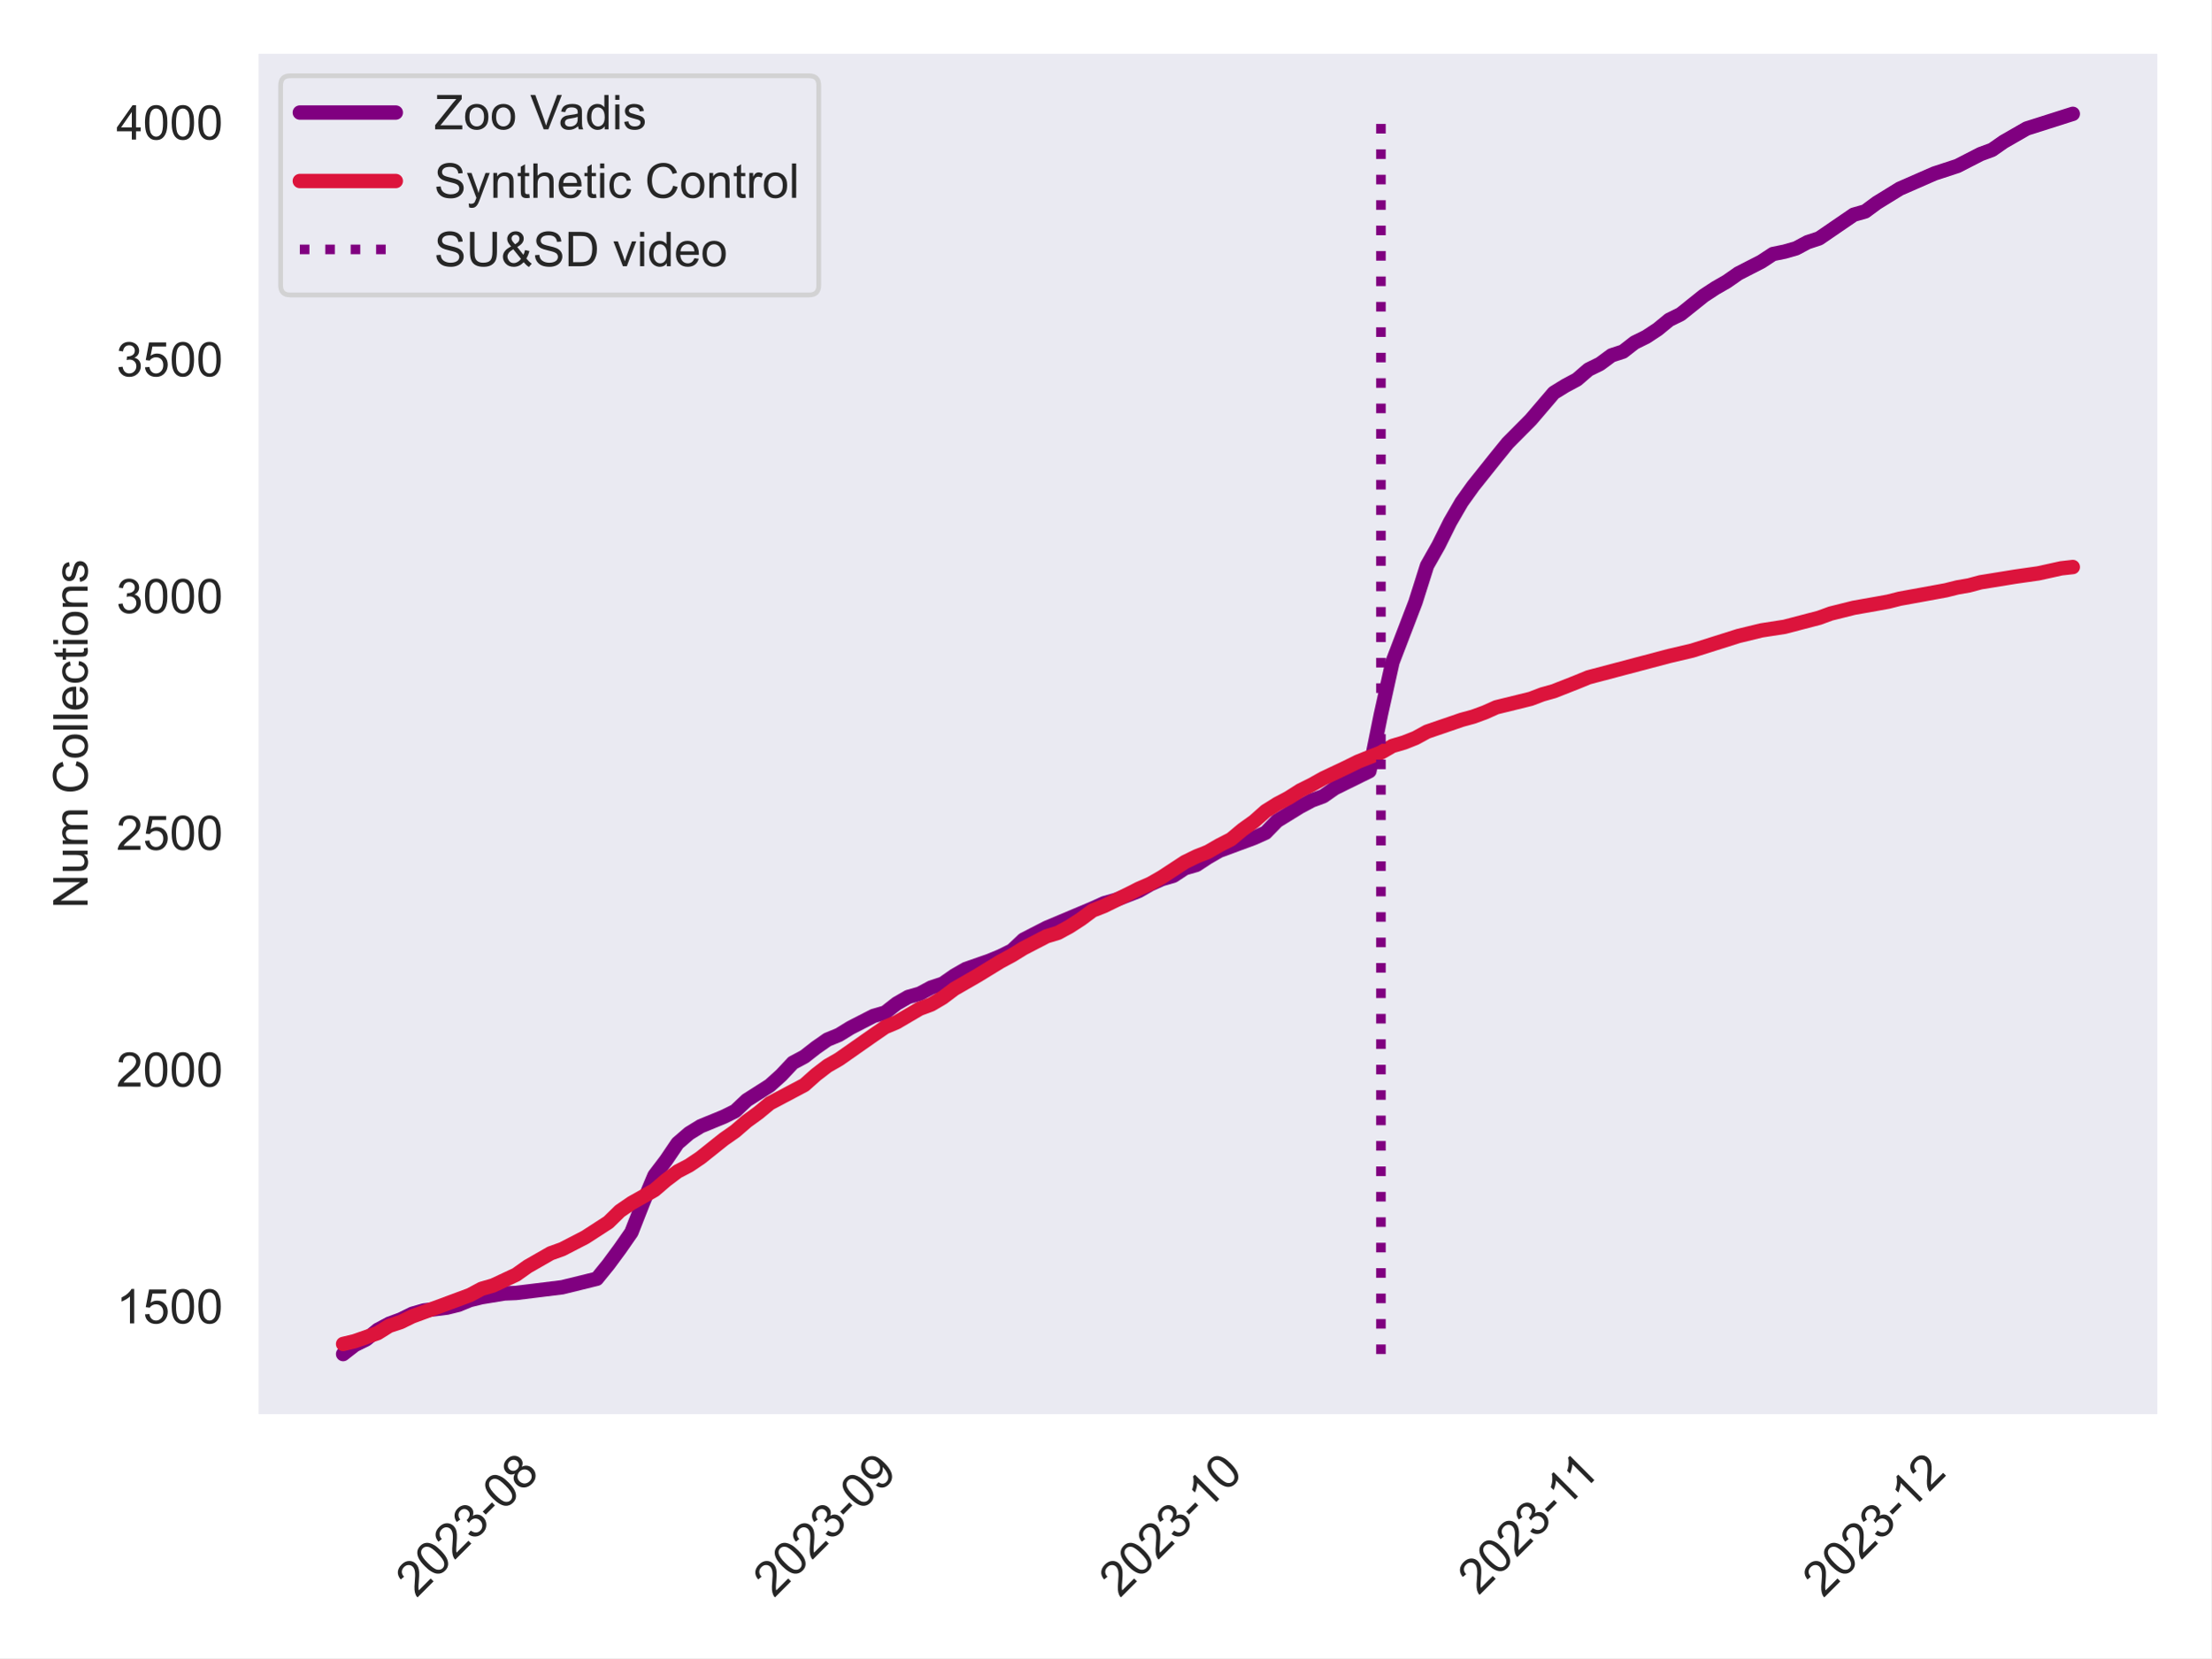
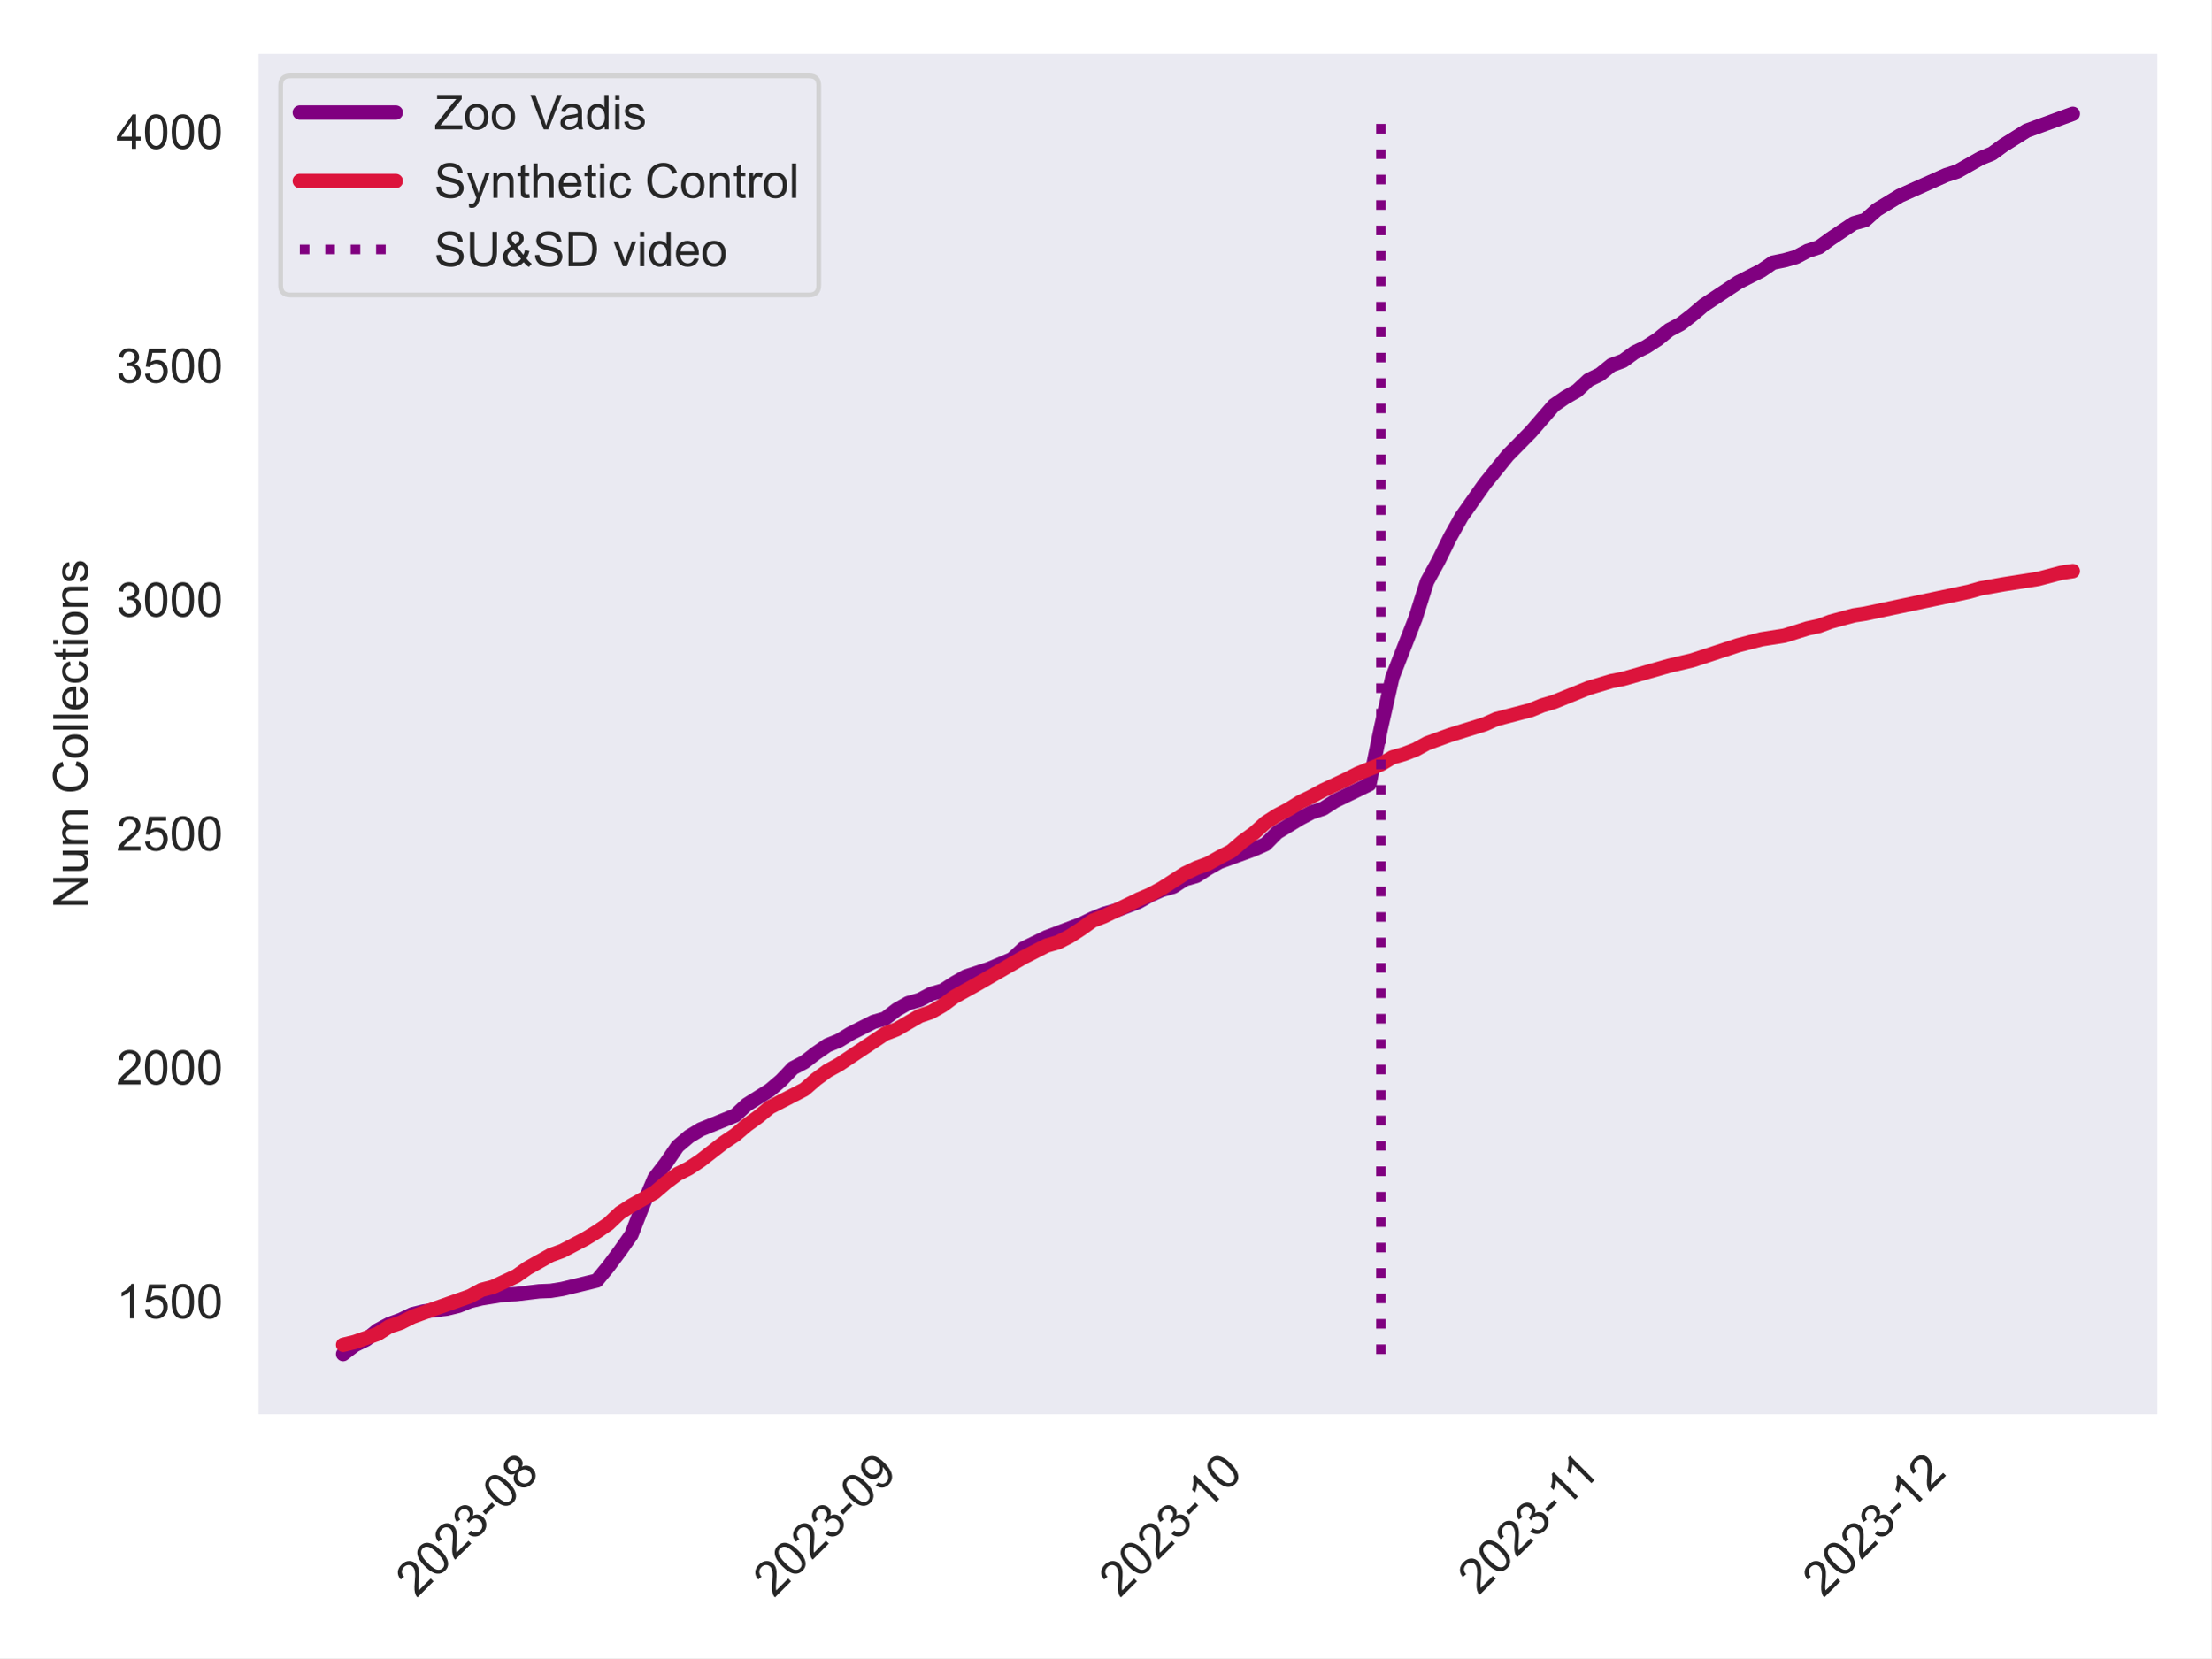
<svg xmlns="http://www.w3.org/2000/svg" xmlns:xlink="http://www.w3.org/1999/xlink" width="460.8pt" height="345.6pt" viewBox="0 0 460.8 345.6" version="1.1">
  <defs>
    <style type="text/css">*{stroke-linejoin: round; stroke-linecap: butt}</style>
  </defs>
  <g id="figure_1">
    <g id="patch_1">
      <path d="M 0 345.6  L 460.8 345.6  L 460.8 0  L 0 0  z " style="fill: #ffffff" />
    </g>
    <g id="axes_1">
      <g id="patch_2">
        <path d="M 53.48 295.153  L 450 295.153  L 450 10.8  L 53.48 10.8  z " style="fill: #eaeaf2" />
      </g>
      <g id="matplotlib.axis_1">
        <g id="xtick_1">
          <g id="text_1">
            <g style="fill: #262626" transform="translate(86.79253 333.1617) rotate(-45) scale(0.1 -0.1)">
              <defs>
                <path id="ArialMT-32" d="M 3222 541  L 3222 0  L 194 0  Q 188 203 259 391  Q 375 700 629 1000  Q 884 1300 1366 1694  Q 2113 2306 2375 2664  Q 2638 3022 2638 3341  Q 2638 3675 2398 3904  Q 2159 4134 1775 4134  Q 1369 4134 1125 3890  Q 881 3647 878 3216  L 300 3275  Q 359 3922 746 4261  Q 1134 4600 1788 4600  Q 2447 4600 2831 4234  Q 3216 3869 3216 3328  Q 3216 3053 3103 2787  Q 2991 2522 2730 2228  Q 2469 1934 1863 1422  Q 1356 997 1212 845  Q 1069 694 975 541  L 3222 541  z " transform="scale(0.015625)" />
                <path id="ArialMT-30" d="M 266 2259  Q 266 3072 433 3567  Q 600 4063 929 4331  Q 1259 4600 1759 4600  Q 2128 4600 2406 4451  Q 2684 4303 2865 4023  Q 3047 3744 3150 3342  Q 3253 2941 3253 2259  Q 3253 1453 3087 958  Q 2922 463 2592 192  Q 2263 -78 1759 -78  Q 1097 -78 719 397  Q 266 969 266 2259  z M 844 2259  Q 844 1131 1108 757  Q 1372 384 1759 384  Q 2147 384 2411 759  Q 2675 1134 2675 2259  Q 2675 3391 2411 3762  Q 2147 4134 1753 4134  Q 1366 4134 1134 3806  Q 844 3388 844 2259  z " transform="scale(0.015625)" />
                <path id="ArialMT-33" d="M 269 1209  L 831 1284  Q 928 806 1161 595  Q 1394 384 1728 384  Q 2125 384 2398 659  Q 2672 934 2672 1341  Q 2672 1728 2419 1979  Q 2166 2231 1775 2231  Q 1616 2231 1378 2169  L 1441 2663  Q 1497 2656 1531 2656  Q 1891 2656 2178 2843  Q 2466 3031 2466 3422  Q 2466 3731 2256 3934  Q 2047 4138 1716 4138  Q 1388 4138 1169 3931  Q 950 3725 888 3313  L 325 3413  Q 428 3978 793 4289  Q 1159 4600 1703 4600  Q 2078 4600 2393 4439  Q 2709 4278 2876 4000  Q 3044 3722 3044 3409  Q 3044 3113 2884 2869  Q 2725 2625 2413 2481  Q 2819 2388 3044 2092  Q 3269 1797 3269 1353  Q 3269 753 2831 336  Q 2394 -81 1725 -81  Q 1122 -81 723 278  Q 325 638 269 1209  z " transform="scale(0.015625)" />
                <path id="ArialMT-2d" d="M 203 1375  L 203 1941  L 1931 1941  L 1931 1375  L 203 1375  z " transform="scale(0.015625)" />
                <path id="ArialMT-38" d="M 1131 2484  Q 781 2613 612 2850  Q 444 3088 444 3419  Q 444 3919 803 4259  Q 1163 4600 1759 4600  Q 2359 4600 2725 4251  Q 3091 3903 3091 3403  Q 3091 3084 2923 2848  Q 2756 2613 2416 2484  Q 2838 2347 3058 2040  Q 3278 1734 3278 1309  Q 3278 722 2862 322  Q 2447 -78 1769 -78  Q 1091 -78 675 323  Q 259 725 259 1325  Q 259 1772 486 2073  Q 713 2375 1131 2484  z M 1019 3438  Q 1019 3113 1228 2906  Q 1438 2700 1772 2700  Q 2097 2700 2305 2904  Q 2513 3109 2513 3406  Q 2513 3716 2298 3927  Q 2084 4138 1766 4138  Q 1444 4138 1231 3931  Q 1019 3725 1019 3438  z M 838 1322  Q 838 1081 952 856  Q 1066 631 1291 507  Q 1516 384 1775 384  Q 2178 384 2440 643  Q 2703 903 2703 1303  Q 2703 1709 2433 1975  Q 2163 2241 1756 2241  Q 1359 2241 1098 1978  Q 838 1716 838 1322  z " transform="scale(0.015625)" />
              </defs>
              <use xlink:href="#ArialMT-32" />
              <use xlink:href="#ArialMT-30" x="55.615" />
              <use xlink:href="#ArialMT-32" x="111.23" />
              <use xlink:href="#ArialMT-33" x="166.846" />
              <use xlink:href="#ArialMT-2d" x="222.461" />
              <use xlink:href="#ArialMT-30" x="255.762" />
              <use xlink:href="#ArialMT-38" x="311.377" />
            </g>
          </g>
        </g>
        <g id="xtick_2">
          <g id="text_2">
            <g style="fill: #262626" transform="translate(161.2902 333.1617) rotate(-45) scale(0.1 -0.1)">
              <defs>
                <path id="ArialMT-39" d="M 350 1059  L 891 1109  Q 959 728 1153 556  Q 1347 384 1650 384  Q 1909 384 2104 503  Q 2300 622 2425 820  Q 2550 1019 2634 1356  Q 2719 1694 2719 2044  Q 2719 2081 2716 2156  Q 2547 1888 2255 1720  Q 1963 1553 1622 1553  Q 1053 1553 659 1965  Q 266 2378 266 3053  Q 266 3750 677 4175  Q 1088 4600 1706 4600  Q 2153 4600 2523 4359  Q 2894 4119 3086 3673  Q 3278 3228 3278 2384  Q 3278 1506 3087 986  Q 2897 466 2520 194  Q 2144 -78 1638 -78  Q 1100 -78 759 220  Q 419 519 350 1059  z M 2653 3081  Q 2653 3566 2395 3850  Q 2138 4134 1775 4134  Q 1400 4134 1122 3828  Q 844 3522 844 3034  Q 844 2597 1108 2323  Q 1372 2050 1759 2050  Q 2150 2050 2401 2323  Q 2653 2597 2653 3081  z " transform="scale(0.015625)" />
              </defs>
              <use xlink:href="#ArialMT-32" />
              <use xlink:href="#ArialMT-30" x="55.615" />
              <use xlink:href="#ArialMT-32" x="111.23" />
              <use xlink:href="#ArialMT-33" x="166.846" />
              <use xlink:href="#ArialMT-2d" x="222.461" />
              <use xlink:href="#ArialMT-30" x="255.762" />
              <use xlink:href="#ArialMT-39" x="311.377" />
            </g>
          </g>
        </g>
        <g id="xtick_3">
          <g id="text_3">
            <g style="fill: #262626" transform="translate(233.3848 333.1617) rotate(-45) scale(0.1 -0.1)">
              <defs>
                <path id="ArialMT-31" d="M 2384 0  L 1822 0  L 1822 3584  Q 1619 3391 1289 3197  Q 959 3003 697 2906  L 697 3450  Q 1169 3672 1522 3987  Q 1875 4303 2022 4600  L 2384 4600  L 2384 0  z " transform="scale(0.015625)" />
              </defs>
              <use xlink:href="#ArialMT-32" />
              <use xlink:href="#ArialMT-30" x="55.615" />
              <use xlink:href="#ArialMT-32" x="111.23" />
              <use xlink:href="#ArialMT-33" x="166.846" />
              <use xlink:href="#ArialMT-2d" x="222.461" />
              <use xlink:href="#ArialMT-31" x="255.762" />
              <use xlink:href="#ArialMT-30" x="311.377" />
            </g>
          </g>
        </g>
        <g id="xtick_4">
          <g id="text_4">
            <g style="fill: #262626" transform="translate(308.1432 332.6402) rotate(-45) scale(0.1 -0.1)">
              <use xlink:href="#ArialMT-32" />
              <use xlink:href="#ArialMT-30" x="55.615" />
              <use xlink:href="#ArialMT-32" x="111.23" />
              <use xlink:href="#ArialMT-33" x="166.846" />
              <use xlink:href="#ArialMT-2d" x="222.461" />
              <use xlink:href="#ArialMT-31" x="255.762" />
              <use xlink:href="#ArialMT-31" x="304.002" />
            </g>
          </g>
        </g>
        <g id="xtick_5">
          <g id="text_5">
            <g style="fill: #262626" transform="translate(379.977 333.1617) rotate(-45) scale(0.1 -0.1)">
              <use xlink:href="#ArialMT-32" />
              <use xlink:href="#ArialMT-30" x="55.615" />
              <use xlink:href="#ArialMT-32" x="111.23" />
              <use xlink:href="#ArialMT-33" x="166.846" />
              <use xlink:href="#ArialMT-2d" x="222.461" />
              <use xlink:href="#ArialMT-31" x="255.762" />
              <use xlink:href="#ArialMT-32" x="311.377" />
            </g>
          </g>
        </g>
      </g>
      <g id="matplotlib.axis_2">
        <g id="ytick_1">
          <g id="text_6">
-             <g style="fill: #262626" transform="translate(24.23625 275.8377) scale(0.1 -0.1)">
+             <g style="fill: #262626" transform="translate(24.23625 274.7879) scale(0.1 -0.1)">
              <defs>
                <path id="ArialMT-35" d="M 266 1200  L 856 1250  Q 922 819 1161 601  Q 1400 384 1738 384  Q 2144 384 2425 690  Q 2706 997 2706 1503  Q 2706 1984 2436 2262  Q 2166 2541 1728 2541  Q 1456 2541 1237 2417  Q 1019 2294 894 2097  L 366 2166  L 809 4519  L 3088 4519  L 3088 3981  L 1259 3981  L 1013 2750  Q 1425 3038 1878 3038  Q 2478 3038 2890 2622  Q 3303 2206 3303 1553  Q 3303 931 2941 478  Q 2500 -78 1738 -78  Q 1113 -78 717 272  Q 322 622 266 1200  z " transform="scale(0.015625)" />
              </defs>
              <use xlink:href="#ArialMT-31" />
              <use xlink:href="#ArialMT-35" x="55.615" />
              <use xlink:href="#ArialMT-30" x="111.23" />
              <use xlink:href="#ArialMT-30" x="166.846" />
            </g>
          </g>
        </g>
        <g id="ytick_2">
          <g id="text_7">
-             <g style="fill: #262626" transform="translate(24.23625 226.4863) scale(0.1 -0.1)">
+             <g style="fill: #262626" transform="translate(24.23625 226.0322) scale(0.1 -0.1)">
              <use xlink:href="#ArialMT-32" />
              <use xlink:href="#ArialMT-30" x="55.615" />
              <use xlink:href="#ArialMT-30" x="111.23" />
              <use xlink:href="#ArialMT-30" x="166.846" />
            </g>
          </g>
        </g>
        <g id="ytick_3">
          <g id="text_8">
-             <g style="fill: #262626" transform="translate(24.23625 177.1349) scale(0.1 -0.1)">
+             <g style="fill: #262626" transform="translate(24.23625 177.2765) scale(0.1 -0.1)">
              <use xlink:href="#ArialMT-32" />
              <use xlink:href="#ArialMT-35" x="55.615" />
              <use xlink:href="#ArialMT-30" x="111.23" />
              <use xlink:href="#ArialMT-30" x="166.846" />
            </g>
          </g>
        </g>
        <g id="ytick_4">
          <g id="text_9">
-             <g style="fill: #262626" transform="translate(24.23625 127.7835) scale(0.1 -0.1)">
+             <g style="fill: #262626" transform="translate(24.23625 128.5208) scale(0.1 -0.1)">
              <use xlink:href="#ArialMT-33" />
              <use xlink:href="#ArialMT-30" x="55.615" />
              <use xlink:href="#ArialMT-30" x="111.23" />
              <use xlink:href="#ArialMT-30" x="166.846" />
            </g>
          </g>
        </g>
        <g id="ytick_5">
          <g id="text_10">
-             <g style="fill: #262626" transform="translate(24.23625 78.43209) scale(0.1 -0.1)">
+             <g style="fill: #262626" transform="translate(24.23625 79.76515) scale(0.1 -0.1)">
              <use xlink:href="#ArialMT-33" />
              <use xlink:href="#ArialMT-35" x="55.615" />
              <use xlink:href="#ArialMT-30" x="111.23" />
              <use xlink:href="#ArialMT-30" x="166.846" />
            </g>
          </g>
        </g>
        <g id="ytick_6">
          <g id="text_11">
-             <g style="fill: #262626" transform="translate(24.23625 29.08069) scale(0.1 -0.1)">
+             <g style="fill: #262626" transform="translate(24.23625 31.00947) scale(0.1 -0.1)">
              <defs>
                <path id="ArialMT-34" d="M 2069 0  L 2069 1097  L 81 1097  L 81 1613  L 2172 4581  L 2631 4581  L 2631 1613  L 3250 1613  L 3250 1097  L 2631 1097  L 2631 0  L 2069 0  z M 2069 1613  L 2069 3678  L 634 1613  L 2069 1613  z " transform="scale(0.015625)" />
              </defs>
              <use xlink:href="#ArialMT-34" />
              <use xlink:href="#ArialMT-30" x="55.615" />
              <use xlink:href="#ArialMT-30" x="111.23" />
              <use xlink:href="#ArialMT-30" x="166.846" />
            </g>
          </g>
        </g>
        <g id="text_12">
          <g style="fill: #262626" transform="translate(18.24875 189.3764) rotate(-90) scale(0.1 -0.1)">
            <defs>
              <path id="ArialMT-4e" d="M 488 0  L 488 4581  L 1109 4581  L 3516 984  L 3516 4581  L 4097 4581  L 4097 0  L 3475 0  L 1069 3600  L 1069 0  L 488 0  z " transform="scale(0.015625)" />
              <path id="ArialMT-75" d="M 2597 0  L 2597 488  Q 2209 -75 1544 -75  Q 1250 -75 995 37  Q 741 150 617 320  Q 494 491 444 738  Q 409 903 409 1263  L 409 3319  L 972 3319  L 972 1478  Q 972 1038 1006 884  Q 1059 663 1231 536  Q 1403 409 1656 409  Q 1909 409 2131 539  Q 2353 669 2445 892  Q 2538 1116 2538 1541  L 2538 3319  L 3100 3319  L 3100 0  L 2597 0  z " transform="scale(0.015625)" />
              <path id="ArialMT-6d" d="M 422 0  L 422 3319  L 925 3319  L 925 2853  Q 1081 3097 1340 3245  Q 1600 3394 1931 3394  Q 2300 3394 2536 3241  Q 2772 3088 2869 2813  Q 3263 3394 3894 3394  Q 4388 3394 4653 3120  Q 4919 2847 4919 2278  L 4919 0  L 4359 0  L 4359 2091  Q 4359 2428 4304 2576  Q 4250 2725 4106 2815  Q 3963 2906 3769 2906  Q 3419 2906 3187 2673  Q 2956 2441 2956 1928  L 2956 0  L 2394 0  L 2394 2156  Q 2394 2531 2256 2718  Q 2119 2906 1806 2906  Q 1569 2906 1367 2781  Q 1166 2656 1075 2415  Q 984 2175 984 1722  L 984 0  L 422 0  z " transform="scale(0.015625)" />
              <path id="ArialMT-20" transform="scale(0.015625)" />
              <path id="ArialMT-43" d="M 3763 1606  L 4369 1453  Q 4178 706 3683 314  Q 3188 -78 2472 -78  Q 1731 -78 1267 223  Q 803 525 561 1097  Q 319 1669 319 2325  Q 319 3041 592 3573  Q 866 4106 1370 4382  Q 1875 4659 2481 4659  Q 3169 4659 3637 4309  Q 4106 3959 4291 3325  L 3694 3184  Q 3534 3684 3231 3912  Q 2928 4141 2469 4141  Q 1941 4141 1586 3887  Q 1231 3634 1087 3207  Q 944 2781 944 2328  Q 944 1744 1114 1308  Q 1284 872 1643 656  Q 2003 441 2422 441  Q 2931 441 3284 734  Q 3638 1028 3763 1606  z " transform="scale(0.015625)" />
              <path id="ArialMT-6f" d="M 213 1659  Q 213 2581 725 3025  Q 1153 3394 1769 3394  Q 2453 3394 2887 2945  Q 3322 2497 3322 1706  Q 3322 1066 3130 698  Q 2938 331 2570 128  Q 2203 -75 1769 -75  Q 1072 -75 642 372  Q 213 819 213 1659  z M 791 1659  Q 791 1022 1069 705  Q 1347 388 1769 388  Q 2188 388 2466 706  Q 2744 1025 2744 1678  Q 2744 2294 2464 2611  Q 2184 2928 1769 2928  Q 1347 2928 1069 2612  Q 791 2297 791 1659  z " transform="scale(0.015625)" />
              <path id="ArialMT-6c" d="M 409 0  L 409 4581  L 972 4581  L 972 0  L 409 0  z " transform="scale(0.015625)" />
              <path id="ArialMT-65" d="M 2694 1069  L 3275 997  Q 3138 488 2766 206  Q 2394 -75 1816 -75  Q 1088 -75 661 373  Q 234 822 234 1631  Q 234 2469 665 2931  Q 1097 3394 1784 3394  Q 2450 3394 2872 2941  Q 3294 2488 3294 1666  Q 3294 1616 3291 1516  L 816 1516  Q 847 969 1125 678  Q 1403 388 1819 388  Q 2128 388 2347 550  Q 2566 713 2694 1069  z M 847 1978  L 2700 1978  Q 2663 2397 2488 2606  Q 2219 2931 1791 2931  Q 1403 2931 1139 2672  Q 875 2413 847 1978  z " transform="scale(0.015625)" />
              <path id="ArialMT-63" d="M 2588 1216  L 3141 1144  Q 3050 572 2676 248  Q 2303 -75 1759 -75  Q 1078 -75 664 370  Q 250 816 250 1647  Q 250 2184 428 2587  Q 606 2991 970 3192  Q 1334 3394 1763 3394  Q 2303 3394 2647 3120  Q 2991 2847 3088 2344  L 2541 2259  Q 2463 2594 2264 2762  Q 2066 2931 1784 2931  Q 1359 2931 1093 2626  Q 828 2322 828 1663  Q 828 994 1084 691  Q 1341 388 1753 388  Q 2084 388 2306 591  Q 2528 794 2588 1216  z " transform="scale(0.015625)" />
              <path id="ArialMT-74" d="M 1650 503  L 1731 6  Q 1494 -44 1306 -44  Q 1000 -44 831 53  Q 663 150 594 308  Q 525 466 525 972  L 525 2881  L 113 2881  L 113 3319  L 525 3319  L 525 4141  L 1084 4478  L 1084 3319  L 1650 3319  L 1650 2881  L 1084 2881  L 1084 941  Q 1084 700 1114 631  Q 1144 563 1211 522  Q 1278 481 1403 481  Q 1497 481 1650 503  z " transform="scale(0.015625)" />
              <path id="ArialMT-69" d="M 425 3934  L 425 4581  L 988 4581  L 988 3934  L 425 3934  z M 425 0  L 425 3319  L 988 3319  L 988 0  L 425 0  z " transform="scale(0.015625)" />
              <path id="ArialMT-6e" d="M 422 0  L 422 3319  L 928 3319  L 928 2847  Q 1294 3394 1984 3394  Q 2284 3394 2536 3286  Q 2788 3178 2913 3003  Q 3038 2828 3088 2588  Q 3119 2431 3119 2041  L 3119 0  L 2556 0  L 2556 2019  Q 2556 2363 2490 2533  Q 2425 2703 2258 2804  Q 2091 2906 1866 2906  Q 1506 2906 1245 2678  Q 984 2450 984 1813  L 984 0  L 422 0  z " transform="scale(0.015625)" />
              <path id="ArialMT-73" d="M 197 991  L 753 1078  Q 800 744 1014 566  Q 1228 388 1613 388  Q 2000 388 2187 545  Q 2375 703 2375 916  Q 2375 1106 2209 1216  Q 2094 1291 1634 1406  Q 1016 1563 777 1677  Q 538 1791 414 1992  Q 291 2194 291 2438  Q 291 2659 392 2848  Q 494 3038 669 3163  Q 800 3259 1026 3326  Q 1253 3394 1513 3394  Q 1903 3394 2198 3281  Q 2494 3169 2634 2976  Q 2775 2784 2828 2463  L 2278 2388  Q 2241 2644 2061 2787  Q 1881 2931 1553 2931  Q 1166 2931 1000 2803  Q 834 2675 834 2503  Q 834 2394 903 2306  Q 972 2216 1119 2156  Q 1203 2125 1616 2013  Q 2213 1853 2448 1751  Q 2684 1650 2818 1456  Q 2953 1263 2953 975  Q 2953 694 2789 445  Q 2625 197 2315 61  Q 2006 -75 1616 -75  Q 969 -75 630 194  Q 291 463 197 991  z " transform="scale(0.015625)" />
            </defs>
            <use xlink:href="#ArialMT-4e" />
            <use xlink:href="#ArialMT-75" x="72.217" />
            <use xlink:href="#ArialMT-6d" x="127.832" />
            <use xlink:href="#ArialMT-20" x="211.133" />
            <use xlink:href="#ArialMT-43" x="238.916" />
            <use xlink:href="#ArialMT-6f" x="311.133" />
            <use xlink:href="#ArialMT-6c" x="366.748" />
            <use xlink:href="#ArialMT-6c" x="388.965" />
            <use xlink:href="#ArialMT-65" x="411.182" />
            <use xlink:href="#ArialMT-63" x="466.797" />
            <use xlink:href="#ArialMT-74" x="516.797" />
            <use xlink:href="#ArialMT-69" x="544.58" />
            <use xlink:href="#ArialMT-6f" x="566.797" />
            <use xlink:href="#ArialMT-6e" x="622.412" />
            <use xlink:href="#ArialMT-73" x="678.027" />
          </g>
        </g>
      </g>
      <g id="PolyCollection_1" />
      <g id="PolyCollection_2" />
      <g id="line2d_1">
-         <path d="M 71.504 282.228  L 73.907 280.352  L 76.31 279.168  L 78.713 277.194  L 81.116 275.911  L 83.519 275.022  L 85.923 273.838  L 88.326 273.147  L 93.132 272.555  L 95.535 271.963  L 97.938 270.976  L 100.341 270.383  L 105.148 269.594  L 107.551 269.495  L 117.164 268.311  L 124.373 266.534  L 126.776 263.573  L 129.179 260.316  L 131.582 256.861  L 133.986 250.742  L 136.389 245.017  L 138.792 241.858  L 141.195 238.305  L 143.598 236.232  L 146.001 234.752  L 150.808 232.778  L 153.211 231.593  L 155.614 229.323  L 160.42 226.263  L 162.823 224.092  L 165.227 221.526  L 167.63 220.242  L 170.033 218.367  L 172.436 216.689  L 174.839 215.702  L 177.242 214.222  L 182.049 211.754  L 184.452 211.063  L 186.855 209.188  L 189.258 207.806  L 191.661 207.115  L 194.064 205.832  L 196.468 205.042  L 198.871 203.364  L 201.274 201.982  L 206.08 200.304  L 208.483 199.317  L 210.886 198.133  L 213.29 195.863  L 218.096 193.395  L 227.708 189.348  L 230.112 188.263  L 232.515 187.572  L 237.321 185.696  L 239.724 184.315  L 242.127 183.229  L 244.531 182.538  L 246.934 180.959  L 249.337 180.268  L 251.74 178.689  L 254.143 177.307  L 261.353 174.642  L 263.756 173.556  L 266.159 171.088  L 270.965 168.127  L 273.368 166.844  L 275.772 165.956  L 278.175 164.278  L 285.384 160.725  L 287.787 148.88  L 290.19 138.023  L 294.997 125.488  L 297.4 117.888  L 299.803 113.643  L 302.206 108.807  L 304.609 104.661  L 307.012 101.306  L 311.819 95.285  L 314.222 92.324  L 319.028 87.487  L 323.835 81.861  L 326.238 80.381  L 328.641 79.097  L 331.044 77.025  L 333.447 75.84  L 335.85 74.064  L 338.253 73.274  L 340.657 71.399  L 343.06 70.214  L 345.463 68.635  L 347.866 66.661  L 350.269 65.476  L 355.076 61.627  L 357.479 60.048  L 359.882 58.666  L 362.285 56.988  L 367.091 54.52  L 369.494 52.941  L 371.898 52.448  L 374.301 51.757  L 376.704 50.474  L 379.107 49.684  L 386.316 44.749  L 388.72 44.058  L 391.123 42.281  L 395.929 39.32  L 403.139 36.162  L 407.945 34.582  L 412.751 32.115  L 415.154 31.227  L 417.557 29.549  L 422.364 26.785  L 431.976 23.725  L 431.976 23.725  " clip-path="url(#p2495abaf4c)" style="fill: none; stroke: #800080; stroke-width: 3; stroke-linecap: round" />
+         <path d="M 71.504 282.228  L 73.907 280.375  L 76.31 279.205  L 78.713 277.255  L 81.116 275.987  L 83.519 275.109  L 85.923 273.939  L 88.326 273.354  L 93.132 272.769  L 95.535 272.184  L 97.938 271.209  L 100.341 270.624  L 105.148 269.844  L 107.551 269.746  L 112.357 269.161  L 114.76 269.064  L 117.164 268.674  L 124.373 266.918  L 126.776 263.993  L 129.179 260.775  L 131.582 257.362  L 133.986 251.219  L 136.389 245.563  L 138.792 242.443  L 141.195 238.933  L 143.598 236.885  L 146.001 235.422  L 153.211 232.497  L 155.614 230.254  L 160.42 227.231  L 162.823 225.184  L 165.227 222.648  L 167.63 221.381  L 170.033 219.528  L 172.436 217.87  L 174.839 216.895  L 177.242 215.432  L 182.049 212.995  L 184.452 212.312  L 186.855 210.459  L 189.258 209.094  L 191.661 208.412  L 194.064 207.144  L 196.468 206.461  L 198.871 204.901  L 201.274 203.536  L 206.08 201.976  L 210.886 199.928  L 213.29 197.685  L 218.096 195.345  L 225.305 192.615  L 227.708 191.445  L 230.112 190.47  L 232.515 189.787  L 237.321 187.934  L 239.724 186.569  L 242.127 185.496  L 244.531 184.814  L 246.934 183.254  L 249.337 182.571  L 251.74 181.011  L 254.143 179.646  L 261.353 177.013  L 263.756 175.94  L 266.159 173.503  L 270.965 170.577  L 273.368 169.31  L 275.772 168.53  L 278.175 166.969  L 285.384 163.459  L 287.787 151.758  L 290.19 141.129  L 294.997 128.842  L 297.4 121.236  L 299.803 116.848  L 302.206 111.973  L 304.609 107.682  L 309.416 100.857  L 314.222 94.908  L 319.028 90.033  L 323.835 84.475  L 326.238 82.817  L 328.641 81.452  L 331.044 79.209  L 333.447 78.039  L 335.85 76.089  L 338.253 75.211  L 340.657 73.456  L 343.06 72.286  L 345.463 70.726  L 347.866 68.775  L 350.269 67.508  L 352.672 65.655  L 355.076 63.607  L 362.285 58.829  L 367.091 56.391  L 369.494 54.734  L 371.898 54.246  L 374.301 53.564  L 376.704 52.296  L 379.107 51.516  L 381.51 49.761  L 386.316 46.543  L 388.72 45.86  L 391.123 43.715  L 395.929 40.79  L 405.542 36.499  L 407.945 35.719  L 412.751 32.989  L 415.154 32.014  L 417.557 30.258  L 422.364 27.236  L 431.976 23.725  L 431.976 23.725  " clip-path="url(#p9f113b01f0)" style="fill: none; stroke: #800080; stroke-width: 3; stroke-linecap: round" />
      </g>
      <g id="line2d_2">
-         <path d="M 71.504 280.126  L 73.907 279.545  L 78.713 277.858  L 81.116 276.352  L 83.519 275.55  L 85.923 274.376  L 90.729 272.606  L 97.938 269.928  L 100.341 268.638  L 102.745 267.939  L 107.551 265.692  L 109.954 263.984  L 114.76 261.23  L 117.164 260.368  L 121.97 257.883  L 126.776 254.77  L 129.179 252.422  L 131.582 250.77  L 136.389 248.056  L 138.792 245.991  L 141.195 244.179  L 143.598 242.926  L 146.001 241.306  L 150.808 237.469  L 153.211 235.788  L 155.614 233.704  L 158.017 231.961  L 160.42 229.971  L 167.63 226.151  L 170.033 224.012  L 172.436 222.166  L 174.839 220.787  L 182.049 215.738  L 184.452 214.086  L 186.855 213.072  L 191.661 210.251  L 194.064 209.356  L 196.468 207.94  L 198.871 206.128  L 203.677 203.362  L 208.483 200.419  L 210.886 199.13  L 213.29 197.649  L 218.096 195.158  L 220.499 194.424  L 222.902 193.119  L 225.305 191.563  L 227.708 189.773  L 230.112 188.834  L 234.918 186.46  L 237.321 185.247  L 239.724 184.205  L 242.127 182.83  L 246.934 179.679  L 249.337 178.507  L 251.74 177.55  L 254.143 176.164  L 256.546 174.936  L 258.949 172.924  L 261.353 171.205  L 263.756 169.069  L 266.159 167.565  L 268.562 166.289  L 270.965 164.763  L 273.368 163.569  L 275.772 162.223  L 280.578 159.954  L 282.981 158.762  L 287.787 156.855  L 290.19 155.478  L 292.594 154.768  L 294.997 153.821  L 297.4 152.507  L 304.609 150.036  L 307.012 149.377  L 309.416 148.5  L 311.819 147.426  L 319.028 145.649  L 321.431 144.73  L 323.835 144.057  L 328.641 142.164  L 331.044 141.176  L 347.866 136.731  L 352.672 135.601  L 362.285 132.563  L 367.091 131.393  L 371.898 130.648  L 379.107 128.765  L 381.51 127.888  L 386.316 126.685  L 391.123 125.835  L 393.526 125.395  L 395.929 124.788  L 405.542 123.032  L 407.945 122.428  L 410.348 122.01  L 412.751 121.366  L 419.961 120.193  L 424.767 119.51  L 429.573 118.454  L 431.976 118.185  L 431.976 118.185  " clip-path="url(#p2495abaf4c)" style="fill: none; stroke: #dc143c; stroke-width: 3; stroke-linecap: round" />
+         <path d="M 71.504 280.302  L 73.907 279.719  L 78.713 278.032  L 81.116 276.49  L 83.519 275.694  L 85.923 274.476  L 90.729 272.722  L 97.938 270.181  L 100.341 268.867  L 102.745 268.238  L 107.551 266.002  L 109.954 264.306  L 114.76 261.61  L 117.164 260.732  L 121.97 258.218  L 124.373 256.743  L 126.776 255.1  L 129.179 252.817  L 131.582 251.272  L 136.389 248.582  L 138.792 246.509  L 141.195 244.711  L 143.598 243.499  L 146.001 241.902  L 150.808 238.163  L 153.211 236.561  L 155.614 234.517  L 158.017 232.781  L 160.42 230.806  L 167.63 227.077  L 170.033 224.979  L 172.436 223.209  L 174.839 221.888  L 184.452 215.476  L 186.855 214.551  L 191.661 211.75  L 194.064 210.923  L 196.468 209.55  L 198.871 207.771  L 203.677 205.105  L 213.29 199.545  L 218.096 197.086  L 220.499 196.404  L 222.902 195.175  L 225.305 193.621  L 227.708 191.9  L 230.112 190.972  L 234.918 188.646  L 237.321 187.465  L 239.724 186.455  L 242.127 185.149  L 246.934 182.057  L 249.337 180.911  L 251.74 180.03  L 254.143 178.673  L 256.546 177.444  L 258.949 175.374  L 261.353 173.636  L 263.756 171.464  L 266.159 169.93  L 268.562 168.661  L 270.965 167.167  L 273.368 166.003  L 275.772 164.706  L 280.578 162.461  L 282.981 161.242  L 287.787 159.293  L 290.19 157.853  L 292.594 157.164  L 294.997 156.243  L 297.4 154.929  L 302.206 153.184  L 309.416 150.949  L 311.819 149.882  L 319.028 148.001  L 321.431 147.019  L 323.835 146.309  L 331.044 143.397  L 335.85 141.963  L 338.253 141.498  L 347.866 138.764  L 352.672 137.632  L 362.285 134.479  L 367.091 133.239  L 371.898 132.482  L 376.704 130.979  L 379.107 130.457  L 381.51 129.568  L 386.316 128.264  L 388.72 127.897  L 410.348 123.329  L 412.751 122.639  L 417.557 121.783  L 424.767 120.653  L 429.573 119.384  L 431.976 119.034  L 431.976 119.034  " clip-path="url(#p9f113b01f0)" style="fill: none; stroke: #dc143c; stroke-width: 3; stroke-linecap: round" />
      </g>
      <g id="LineCollection_1">
-         <path d="M 287.787 282.228  L 287.787 23.725  " clip-path="url(#p2495abaf4c)" style="fill: none; stroke-dasharray: 2,3.3; stroke-dashoffset: 0; stroke: #800080; stroke-width: 2" />
+         <path d="M 287.787 282.228  L 287.787 23.725  " clip-path="url(#p9f113b01f0)" style="fill: none; stroke-dasharray: 2,3.3; stroke-dashoffset: 0; stroke: #800080; stroke-width: 2" />
      </g>
      <g id="patch_3">
        <path d="M 53.48 295.153  L 53.48 10.8  " style="fill: none; stroke: #ffffff; stroke-width: 0.8; stroke-linejoin: miter; stroke-linecap: square" />
      </g>
      <g id="patch_4">
        <path d="M 450 295.153  L 450 10.8  " style="fill: none; stroke: #ffffff; stroke-width: 0.8; stroke-linejoin: miter; stroke-linecap: square" />
      </g>
      <g id="patch_5">
        <path d="M 53.48 295.153  L 450 295.153  " style="fill: none; stroke: #ffffff; stroke-width: 0.8; stroke-linejoin: miter; stroke-linecap: square" />
      </g>
      <g id="patch_6">
        <path d="M 53.48 10.8  L 450 10.8  " style="fill: none; stroke: #ffffff; stroke-width: 0.8; stroke-linejoin: miter; stroke-linecap: square" />
      </g>
      <g id="legend_1">
        <g id="patch_7">
          <path d="M 60.48 61.475  L 168.624 61.475  Q 170.624 61.475 170.624 59.475  L 170.624 17.8  Q 170.624 15.8 168.624 15.8  L 60.48 15.8  Q 58.48 15.8 58.48 17.8  L 58.48 59.475  Q 58.48 61.475 60.48 61.475  z " style="fill: #eaeaf2; opacity: 0.8; stroke: #cccccc; stroke-linejoin: miter" />
        </g>
        <g id="line2d_3">
          <path d="M 62.48 23.458  L 72.48 23.458  L 82.48 23.458  " style="fill: none; stroke: #800080; stroke-width: 3; stroke-linecap: round" />
        </g>
        <g id="text_13">
          <g style="fill: #262626" transform="translate(90.48 26.95781) scale(0.1 -0.1)">
            <defs>
              <path id="ArialMT-5a" d="M 128 0  L 128 563  L 2475 3497  Q 2725 3809 2950 4041  L 394 4041  L 394 4581  L 3675 4581  L 3675 4041  L 1103 863  L 825 541  L 3750 541  L 3750 0  L 128 0  z " transform="scale(0.015625)" />
              <path id="ArialMT-56" d="M 1803 0  L 28 4581  L 684 4581  L 1875 1253  Q 2019 853 2116 503  Q 2222 878 2363 1253  L 3600 4581  L 4219 4581  L 2425 0  L 1803 0  z " transform="scale(0.015625)" />
              <path id="ArialMT-61" d="M 2588 409  Q 2275 144 1986 34  Q 1697 -75 1366 -75  Q 819 -75 525 192  Q 231 459 231 875  Q 231 1119 342 1320  Q 453 1522 633 1644  Q 813 1766 1038 1828  Q 1203 1872 1538 1913  Q 2219 1994 2541 2106  Q 2544 2222 2544 2253  Q 2544 2597 2384 2738  Q 2169 2928 1744 2928  Q 1347 2928 1158 2789  Q 969 2650 878 2297  L 328 2372  Q 403 2725 575 2942  Q 747 3159 1072 3276  Q 1397 3394 1825 3394  Q 2250 3394 2515 3294  Q 2781 3194 2906 3042  Q 3031 2891 3081 2659  Q 3109 2516 3109 2141  L 3109 1391  Q 3109 606 3145 398  Q 3181 191 3288 0  L 2700 0  Q 2613 175 2588 409  z M 2541 1666  Q 2234 1541 1622 1453  Q 1275 1403 1131 1340  Q 988 1278 909 1158  Q 831 1038 831 891  Q 831 666 1001 516  Q 1172 366 1500 366  Q 1825 366 2078 508  Q 2331 650 2450 897  Q 2541 1088 2541 1459  L 2541 1666  z " transform="scale(0.015625)" />
              <path id="ArialMT-64" d="M 2575 0  L 2575 419  Q 2259 -75 1647 -75  Q 1250 -75 917 144  Q 584 363 401 755  Q 219 1147 219 1656  Q 219 2153 384 2558  Q 550 2963 881 3178  Q 1213 3394 1622 3394  Q 1922 3394 2156 3267  Q 2391 3141 2538 2938  L 2538 4581  L 3097 4581  L 3097 0  L 2575 0  z M 797 1656  Q 797 1019 1065 703  Q 1334 388 1700 388  Q 2069 388 2326 689  Q 2584 991 2584 1609  Q 2584 2291 2321 2609  Q 2059 2928 1675 2928  Q 1300 2928 1048 2622  Q 797 2316 797 1656  z " transform="scale(0.015625)" />
            </defs>
            <use xlink:href="#ArialMT-5a" />
            <use xlink:href="#ArialMT-6f" x="61.084" />
            <use xlink:href="#ArialMT-6f" x="116.699" />
            <use xlink:href="#ArialMT-20" x="172.314" />
            <use xlink:href="#ArialMT-56" x="200.098" />
            <use xlink:href="#ArialMT-61" x="259.422" />
            <use xlink:href="#ArialMT-64" x="315.037" />
            <use xlink:href="#ArialMT-69" x="370.652" />
            <use xlink:href="#ArialMT-73" x="392.869" />
          </g>
        </g>
        <g id="line2d_4">
          <path d="M 62.48 37.725  L 72.48 37.725  L 82.48 37.725  " style="fill: none; stroke: #dc143c; stroke-width: 3; stroke-linecap: round" />
        </g>
        <g id="text_14">
          <g style="fill: #262626" transform="translate(90.48 41.225) scale(0.1 -0.1)">
            <defs>
              <path id="ArialMT-53" d="M 288 1472  L 859 1522  Q 900 1178 1048 958  Q 1197 738 1509 602  Q 1822 466 2213 466  Q 2559 466 2825 569  Q 3091 672 3220 851  Q 3350 1031 3350 1244  Q 3350 1459 3225 1620  Q 3100 1781 2813 1891  Q 2628 1963 1997 2114  Q 1366 2266 1113 2400  Q 784 2572 623 2826  Q 463 3081 463 3397  Q 463 3744 659 4045  Q 856 4347 1234 4503  Q 1613 4659 2075 4659  Q 2584 4659 2973 4495  Q 3363 4331 3572 4012  Q 3781 3694 3797 3291  L 3216 3247  Q 3169 3681 2898 3903  Q 2628 4125 2100 4125  Q 1550 4125 1298 3923  Q 1047 3722 1047 3438  Q 1047 3191 1225 3031  Q 1400 2872 2139 2705  Q 2878 2538 3153 2413  Q 3553 2228 3743 1945  Q 3934 1663 3934 1294  Q 3934 928 3725 604  Q 3516 281 3123 101  Q 2731 -78 2241 -78  Q 1619 -78 1198 103  Q 778 284 539 648  Q 300 1013 288 1472  z " transform="scale(0.015625)" />
              <path id="ArialMT-79" d="M 397 -1278  L 334 -750  Q 519 -800 656 -800  Q 844 -800 956 -737  Q 1069 -675 1141 -563  Q 1194 -478 1313 -144  Q 1328 -97 1363 -6  L 103 3319  L 709 3319  L 1400 1397  Q 1534 1031 1641 628  Q 1738 1016 1872 1384  L 2581 3319  L 3144 3319  L 1881 -56  Q 1678 -603 1566 -809  Q 1416 -1088 1222 -1217  Q 1028 -1347 759 -1347  Q 597 -1347 397 -1278  z " transform="scale(0.015625)" />
              <path id="ArialMT-68" d="M 422 0  L 422 4581  L 984 4581  L 984 2938  Q 1378 3394 1978 3394  Q 2347 3394 2619 3248  Q 2891 3103 3008 2847  Q 3125 2591 3125 2103  L 3125 0  L 2563 0  L 2563 2103  Q 2563 2525 2380 2717  Q 2197 2909 1863 2909  Q 1613 2909 1392 2779  Q 1172 2650 1078 2428  Q 984 2206 984 1816  L 984 0  L 422 0  z " transform="scale(0.015625)" />
              <path id="ArialMT-72" d="M 416 0  L 416 3319  L 922 3319  L 922 2816  Q 1116 3169 1280 3281  Q 1444 3394 1641 3394  Q 1925 3394 2219 3213  L 2025 2691  Q 1819 2813 1613 2813  Q 1428 2813 1281 2702  Q 1134 2591 1072 2394  Q 978 2094 978 1738  L 978 0  L 416 0  z " transform="scale(0.015625)" />
            </defs>
            <use xlink:href="#ArialMT-53" />
            <use xlink:href="#ArialMT-79" x="66.699" />
            <use xlink:href="#ArialMT-6e" x="116.699" />
            <use xlink:href="#ArialMT-74" x="172.314" />
            <use xlink:href="#ArialMT-68" x="200.098" />
            <use xlink:href="#ArialMT-65" x="255.713" />
            <use xlink:href="#ArialMT-74" x="311.328" />
            <use xlink:href="#ArialMT-69" x="339.111" />
            <use xlink:href="#ArialMT-63" x="361.328" />
            <use xlink:href="#ArialMT-20" x="411.328" />
            <use xlink:href="#ArialMT-43" x="439.111" />
            <use xlink:href="#ArialMT-6f" x="511.328" />
            <use xlink:href="#ArialMT-6e" x="566.943" />
            <use xlink:href="#ArialMT-74" x="622.559" />
            <use xlink:href="#ArialMT-72" x="650.342" />
            <use xlink:href="#ArialMT-6f" x="683.643" />
            <use xlink:href="#ArialMT-6c" x="739.258" />
          </g>
        </g>
        <g id="line2d_5">
          <path d="M 62.48 51.987  L 82.48 51.987  " style="fill: none; stroke-dasharray: 2,3.3; stroke-dashoffset: 0; stroke: #800080; stroke-width: 2" />
        </g>
        <g id="text_15">
          <g style="fill: #262626" transform="translate(90.48 55.4875) scale(0.1 -0.1)">
            <defs>
              <path id="ArialMT-55" d="M 3500 4581  L 4106 4581  L 4106 1934  Q 4106 1244 3950 837  Q 3794 431 3386 176  Q 2978 -78 2316 -78  Q 1672 -78 1262 144  Q 853 366 678 786  Q 503 1206 503 1934  L 503 4581  L 1109 4581  L 1109 1938  Q 1109 1341 1220 1058  Q 1331 775 1601 622  Q 1872 469 2263 469  Q 2931 469 3215 772  Q 3500 1075 3500 1938  L 3500 4581  z " transform="scale(0.015625)" />
              <path id="ArialMT-26" d="M 3041 541  Q 2763 231 2434 76  Q 2106 -78 1725 -78  Q 1022 -78 609 397  Q 275 784 275 1263  Q 275 1688 548 2030  Q 822 2372 1366 2631  Q 1056 2988 953 3209  Q 850 3431 850 3638  Q 850 4050 1173 4354  Q 1497 4659 1988 4659  Q 2456 4659 2754 4371  Q 3053 4084 3053 3681  Q 3053 3028 2188 2566  L 3009 1519  Q 3150 1794 3228 2156  L 3813 2031  Q 3663 1431 3406 1044  Q 3722 625 4122 341  L 3744 -106  Q 3403 113 3041 541  z M 1897 2928  Q 2263 3144 2370 3306  Q 2478 3469 2478 3666  Q 2478 3900 2329 4048  Q 2181 4197 1959 4197  Q 1731 4197 1579 4050  Q 1428 3903 1428 3691  Q 1428 3584 1483 3467  Q 1538 3350 1647 3219  L 1897 2928  z M 2688 984  L 1656 2263  Q 1200 1991 1040 1758  Q 881 1525 881 1297  Q 881 1019 1103 719  Q 1325 419 1731 419  Q 1984 419 2254 576  Q 2525 734 2688 984  z " transform="scale(0.015625)" />
              <path id="ArialMT-44" d="M 494 0  L 494 4581  L 2072 4581  Q 2606 4581 2888 4516  Q 3281 4425 3559 4188  Q 3922 3881 4101 3404  Q 4281 2928 4281 2316  Q 4281 1794 4159 1391  Q 4038 988 3847 723  Q 3656 459 3429 307  Q 3203 156 2883 78  Q 2563 0 2147 0  L 494 0  z M 1100 541  L 2078 541  Q 2531 541 2789 625  Q 3047 709 3200 863  Q 3416 1078 3536 1442  Q 3656 1806 3656 2325  Q 3656 3044 3420 3430  Q 3184 3816 2847 3947  Q 2603 4041 2063 4041  L 1100 4041  L 1100 541  z " transform="scale(0.015625)" />
              <path id="ArialMT-76" d="M 1344 0  L 81 3319  L 675 3319  L 1388 1331  Q 1503 1009 1600 663  Q 1675 925 1809 1294  L 2547 3319  L 3125 3319  L 1869 0  L 1344 0  z " transform="scale(0.015625)" />
            </defs>
            <use xlink:href="#ArialMT-53" />
            <use xlink:href="#ArialMT-55" x="66.699" />
            <use xlink:href="#ArialMT-26" x="138.916" />
            <use xlink:href="#ArialMT-53" x="205.615" />
            <use xlink:href="#ArialMT-44" x="272.314" />
            <use xlink:href="#ArialMT-20" x="344.531" />
            <use xlink:href="#ArialMT-76" x="372.314" />
            <use xlink:href="#ArialMT-69" x="422.314" />
            <use xlink:href="#ArialMT-64" x="444.531" />
            <use xlink:href="#ArialMT-65" x="500.146" />
            <use xlink:href="#ArialMT-6f" x="555.762" />
          </g>
        </g>
      </g>
    </g>
  </g>
  <defs>
-     <clipPath id="p2495abaf4c">
+     <clipPath id="p9f113b01f0">
      <rect x="53.48" y="10.8" width="396.52" height="284.353" />
    </clipPath>
  </defs>
</svg>
